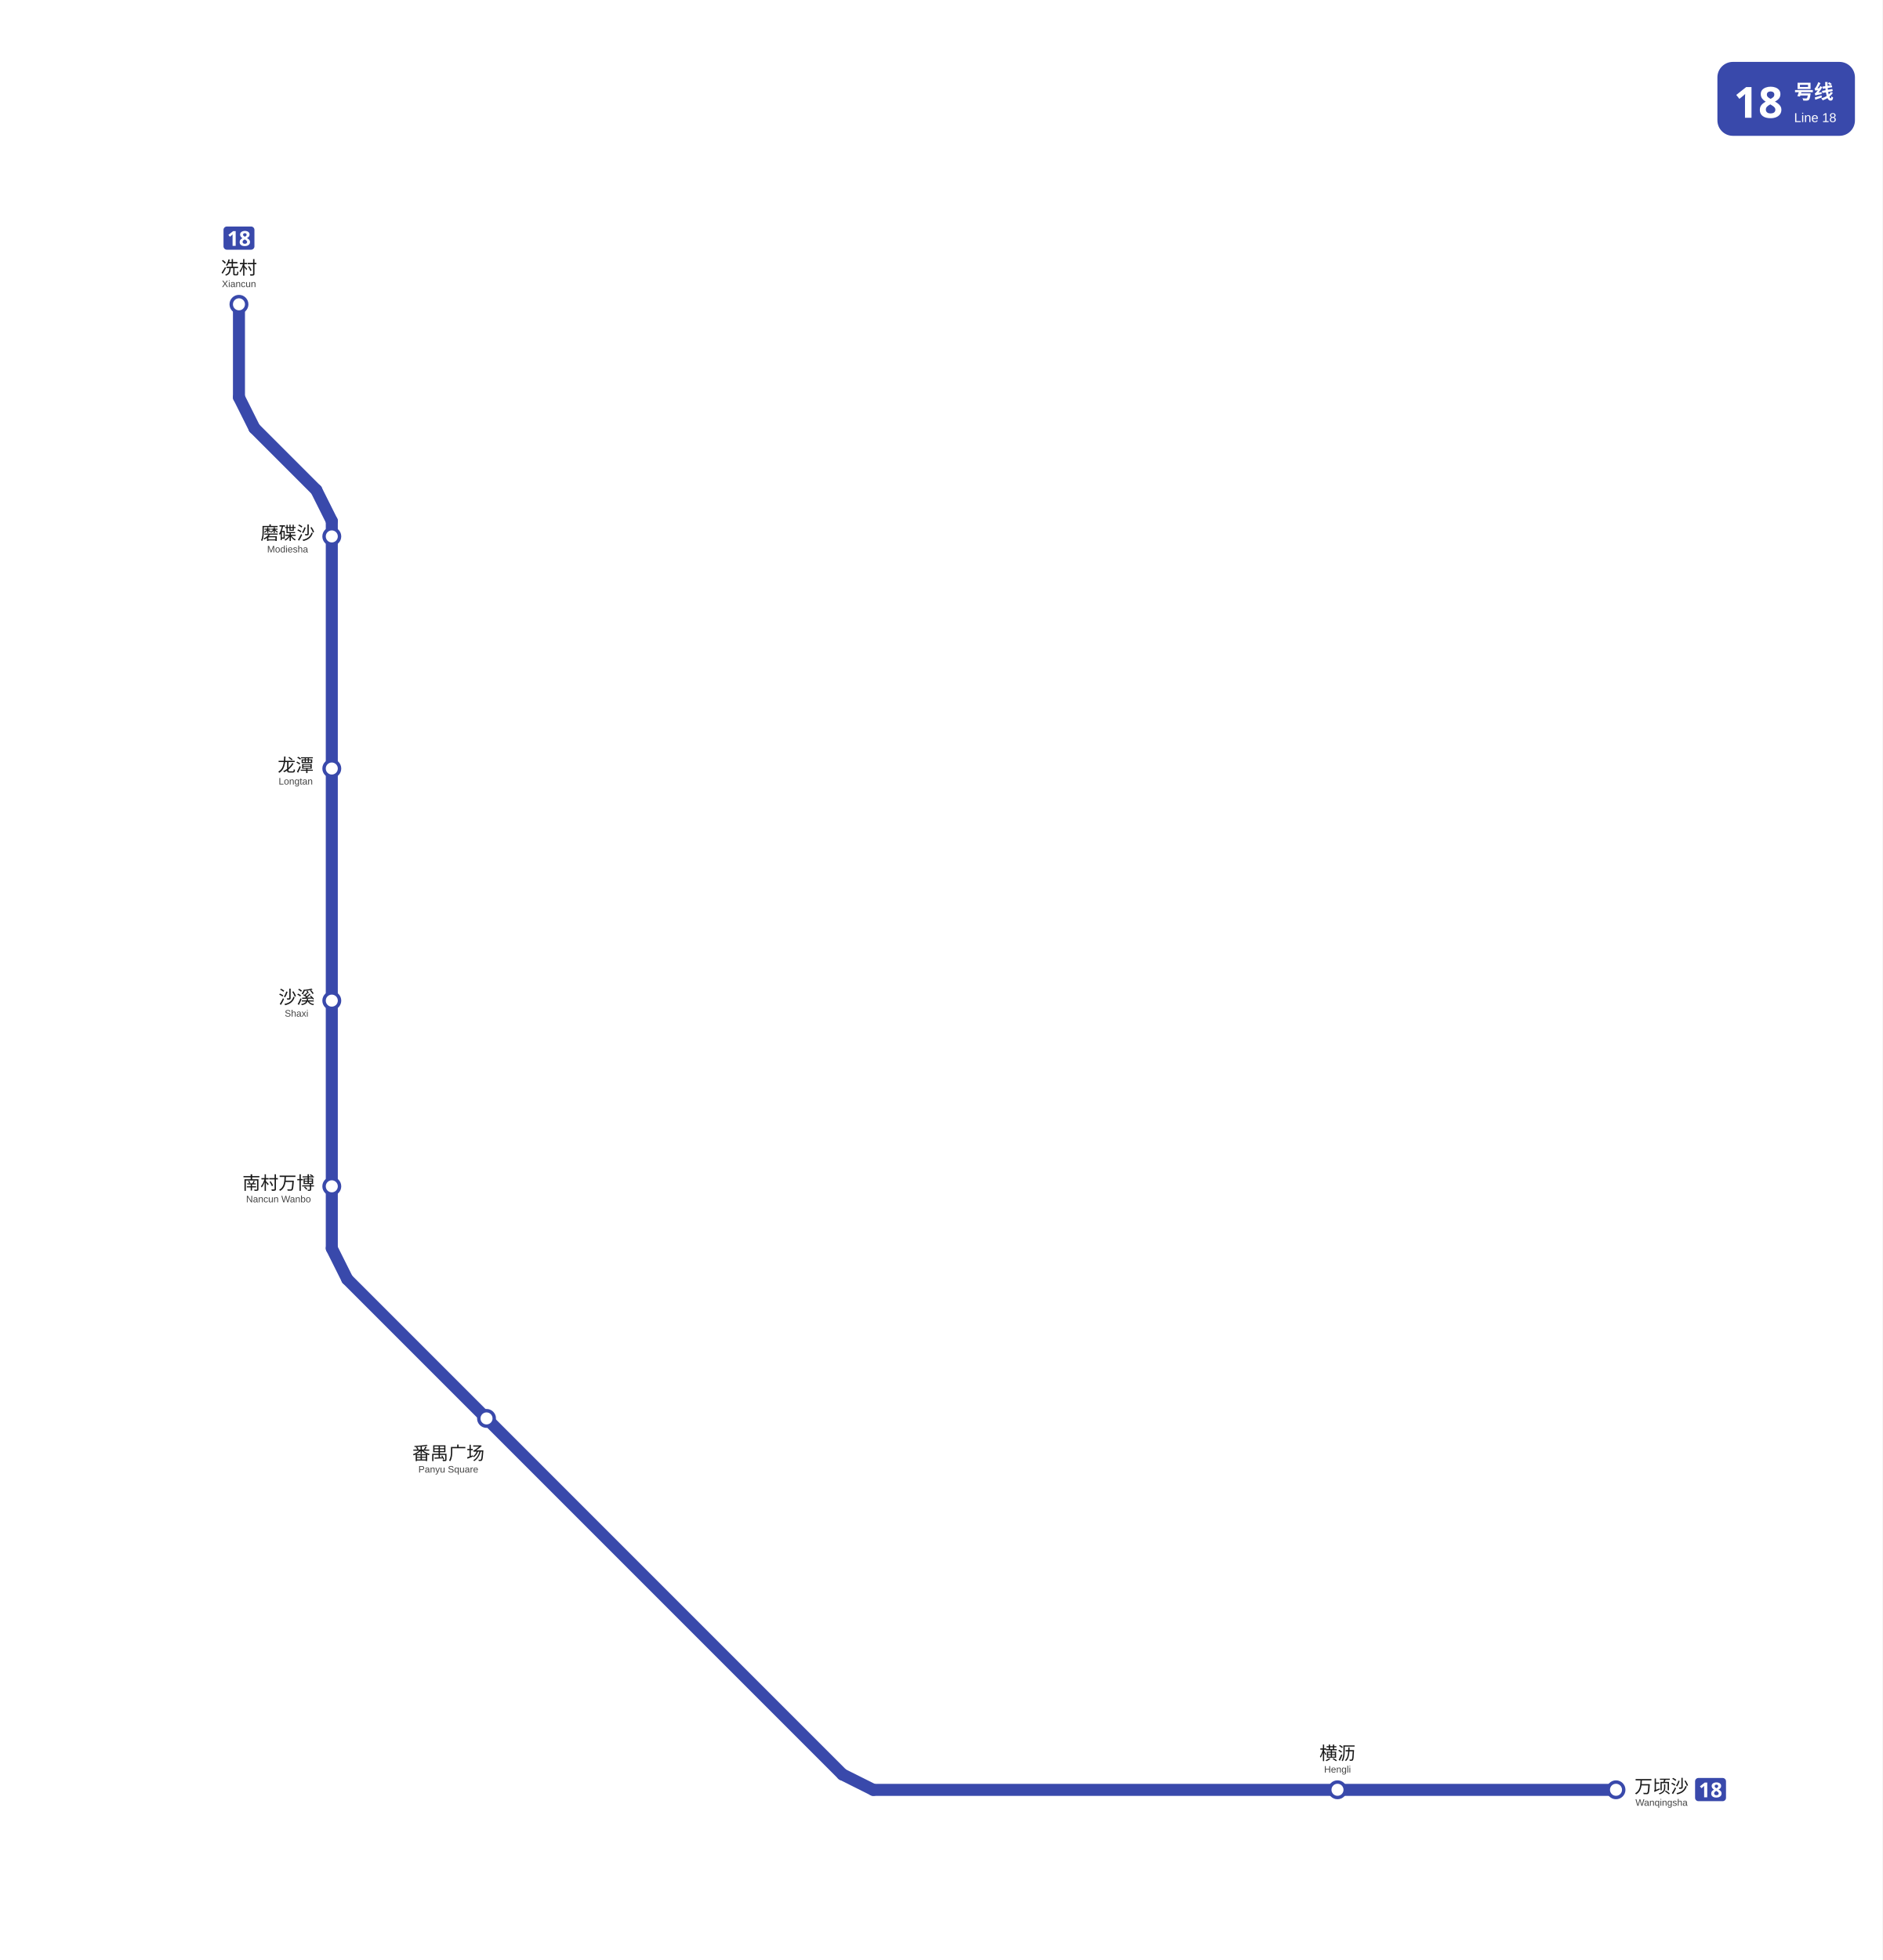
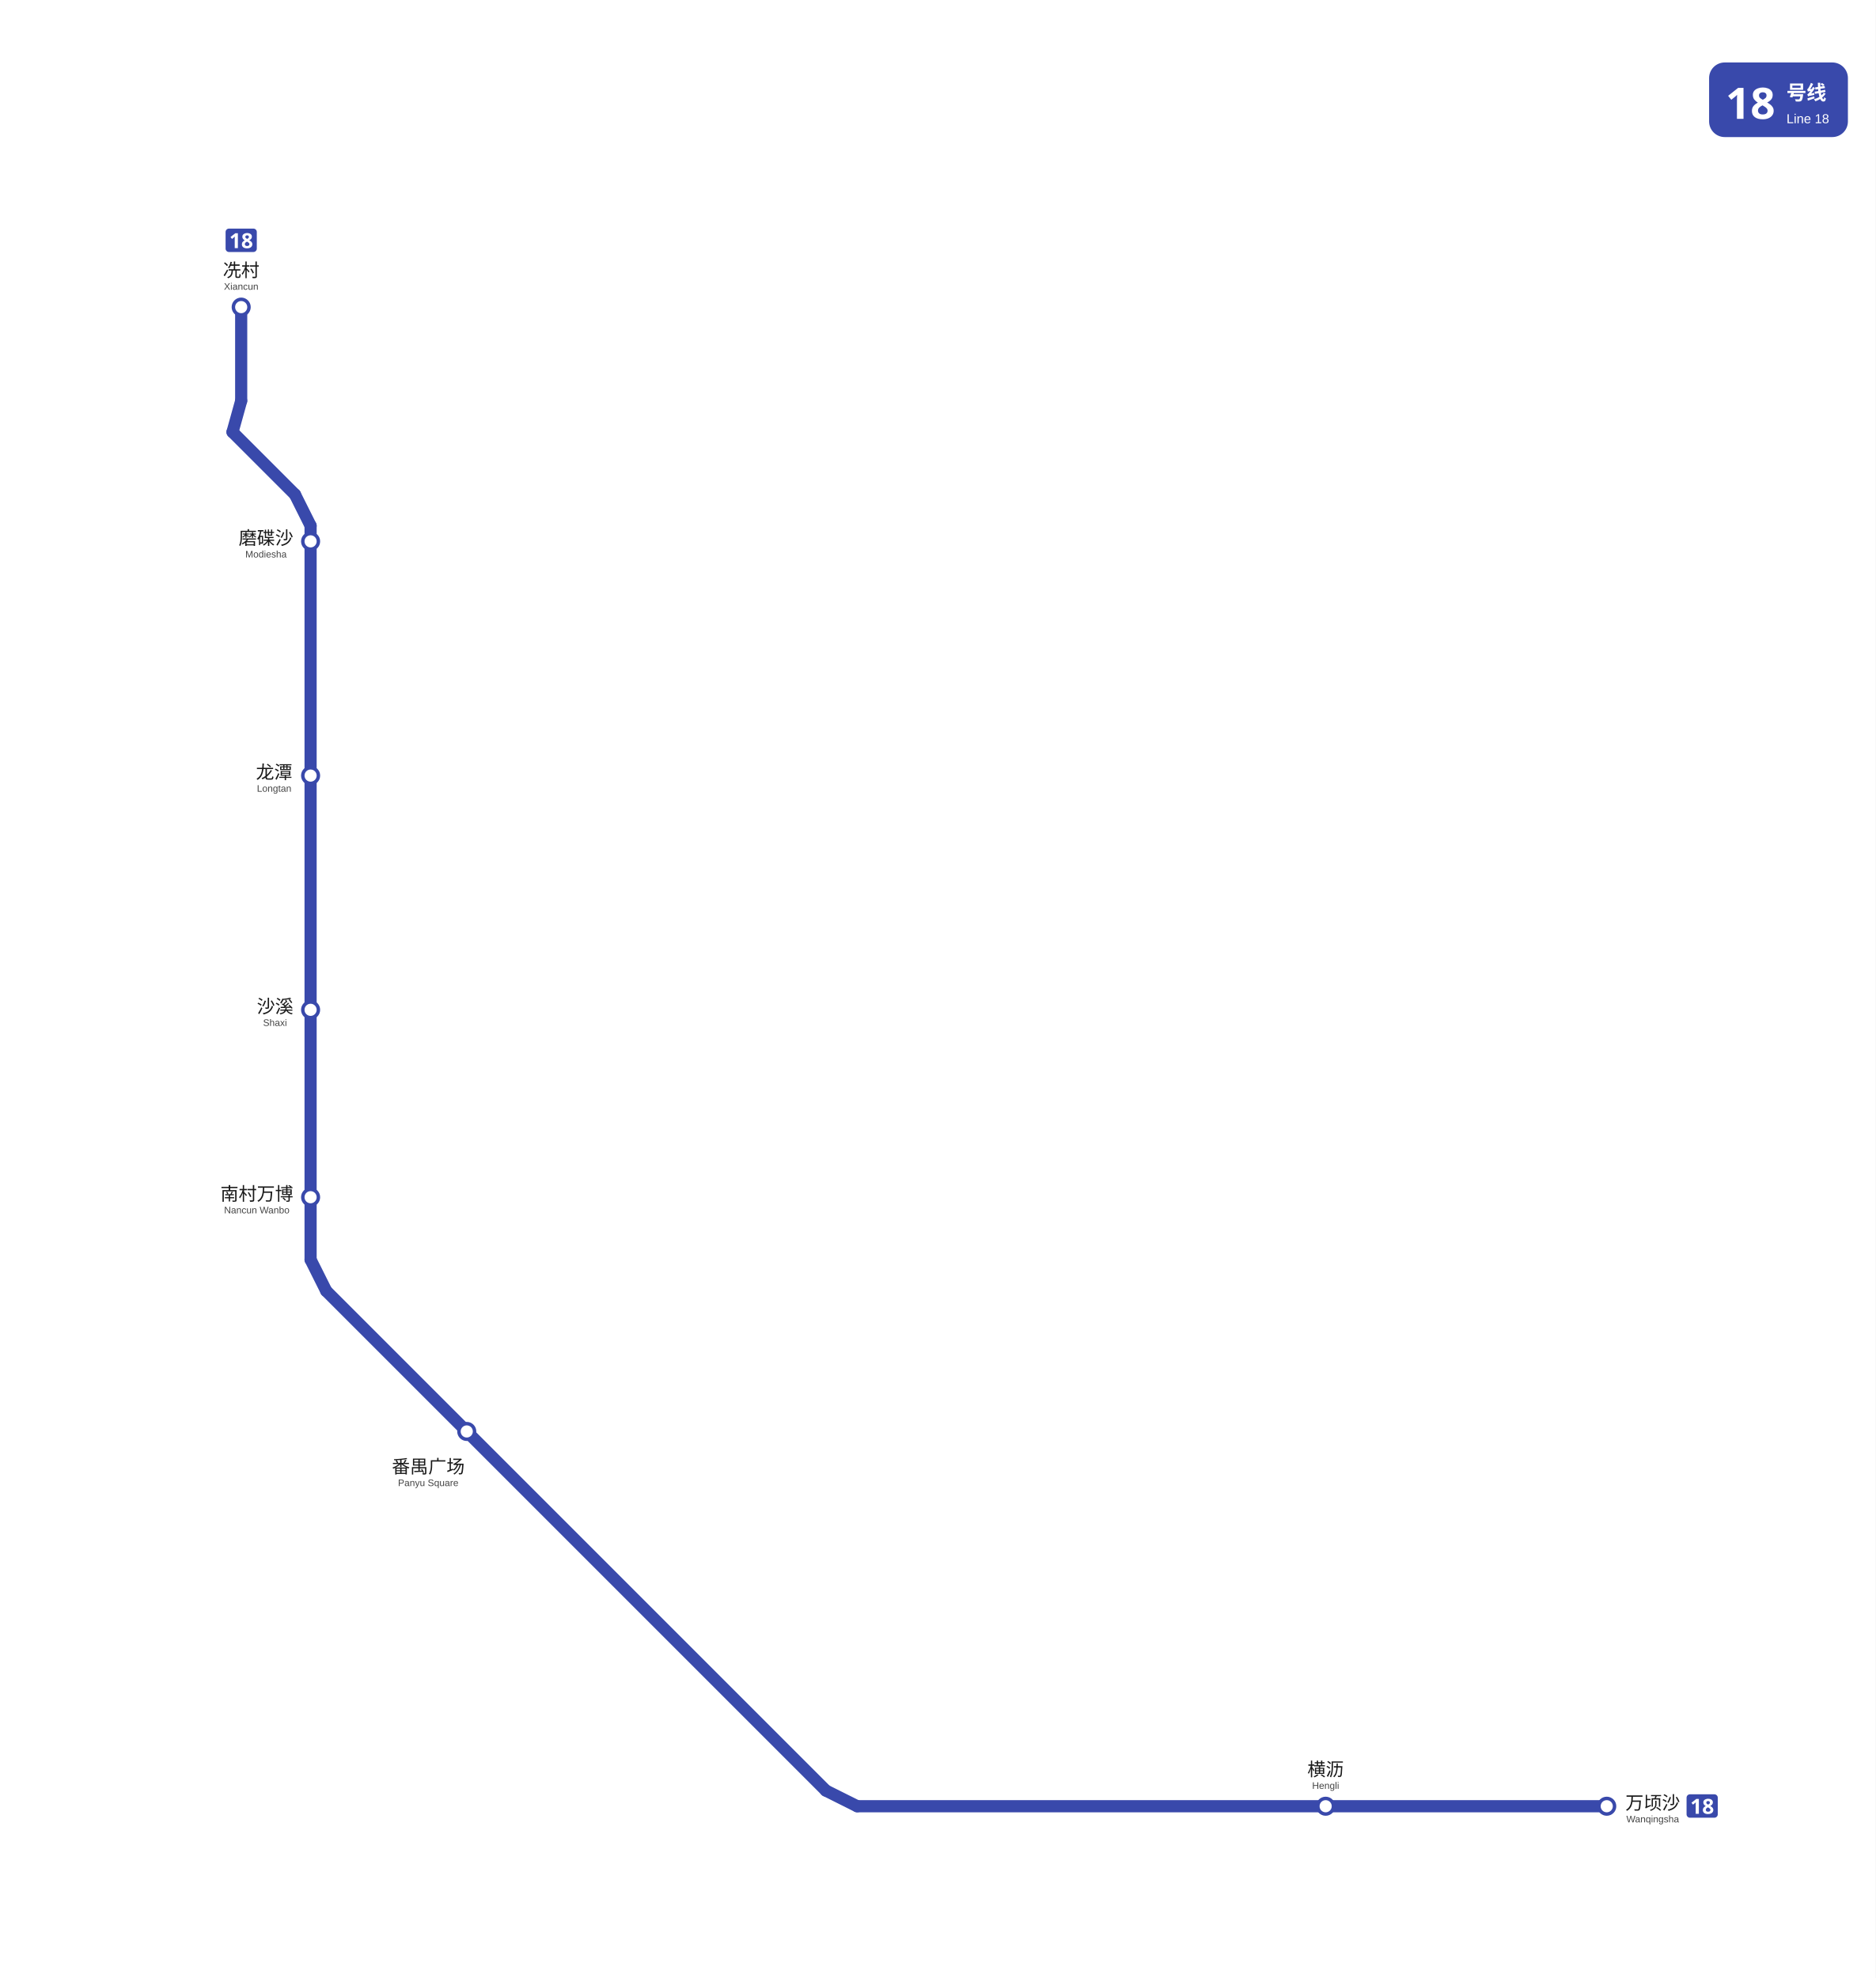
- <svg xmlns="http://www.w3.org/2000/svg" viewBox="1575.5 833.2 1095.0 1140.0" data-pins="万顷沙,冼村,南村万博,横沥,沙溪,番禺广场,磨碟沙,龙潭" width="1095" height="1140">
-   <rect x="1575.5" y="833.2" width="1094.995" height="1140.0" fill="#ffffff" />
+ <svg xmlns="http://www.w3.org/2000/svg" viewBox="1589.5 833.2 1081.0 1140.0" data-pins="万顷沙,冼村,南村万博,横沥,沙溪,番禺广场,磨碟沙,龙潭" width="1081" height="1140">
+   <rect x="1589.5" y="833.2" width="1080.995" height="1140.0" fill="#ffffff" />
  <g id="走廊">
-     <line x1="1768.50" y1="1559.25" x2="1768.50" y2="1136.25" style="fill:none;stroke:#3949AB;stroke-width:7;stroke-linecap:round" />
-     <line x1="2065.50" y1="1865.25" x2="1777.50" y2="1577.25" style="fill:none;stroke:#3949AB;stroke-width:7;stroke-linecap:round" />
-     <line x1="2083.50" y1="1874.25" x2="2515.50" y2="1874.25" style="fill:none;stroke:#3949AB;stroke-width:7;stroke-linecap:round" />
-     <line x1="1714.50" y1="1064.25" x2="1714.50" y2="1010.25" style="fill:none;stroke:#3949AB;stroke-width:7;stroke-linecap:round" />
-     <line x1="1759.50" y1="1118.25" x2="1723.50" y2="1082.25" style="fill:none;stroke:#3949AB;stroke-width:7;stroke-linecap:round" />
-     <line x1="1768.50" y1="1559.25" x2="1777.50" y2="1577.25" style="fill:none;stroke:#3949AB;stroke-width:7;stroke-linecap:round" />
-     <line x1="2083.50" y1="1874.25" x2="2065.50" y2="1865.25" style="fill:none;stroke:#3949AB;stroke-width:7;stroke-linecap:round" />
-     <line x1="1768.50" y1="1136.25" x2="1759.50" y2="1118.25" style="fill:none;stroke:#3949AB;stroke-width:7;stroke-linecap:round" />
-     <line x1="1714.50" y1="1064.25" x2="1723.50" y2="1082.25" style="fill:none;stroke:#3949AB;stroke-width:7;stroke-linecap:round" />
+     <line x1="1728.50" y1="1010.20" x2="1728.50" y2="1064.20" style="fill:none;stroke:#3949AB;stroke-width:7;stroke-linecap:round" />
+     <line x1="1728.50" y1="1064.20" x2="1723.50" y2="1082.20" style="fill:none;stroke:#3949AB;stroke-width:7;stroke-linecap:round" />
+     <line x1="1723.50" y1="1082.20" x2="1759.50" y2="1118.20" style="fill:none;stroke:#3949AB;stroke-width:7;stroke-linecap:round" />
+     <line x1="1759.50" y1="1118.20" x2="1768.50" y2="1136.20" style="fill:none;stroke:#3949AB;stroke-width:7;stroke-linecap:round" />
+     <line x1="1768.50" y1="1136.20" x2="1768.50" y2="1559.20" style="fill:none;stroke:#3949AB;stroke-width:7;stroke-linecap:round" />
+     <line x1="1768.50" y1="1559.20" x2="1777.50" y2="1577.20" style="fill:none;stroke:#3949AB;stroke-width:7;stroke-linecap:round" />
+     <line x1="1777.50" y1="1577.20" x2="2065.50" y2="1865.20" style="fill:none;stroke:#3949AB;stroke-width:7;stroke-linecap:round" />
+     <line x1="2065.50" y1="1865.20" x2="2083.50" y2="1874.20" style="fill:none;stroke:#3949AB;stroke-width:7;stroke-linecap:round" />
+     <line x1="2083.50" y1="1874.20" x2="2515.50" y2="1874.20" style="fill:none;stroke:#3949AB;stroke-width:7;stroke-linecap:round" />
  </g>
  <g id="站圆">
    <circle cx="2515.5" cy="1874.2" r="4.5" data-nm="万顷沙" style="fill:#FFFFFF;stroke:#3949AB;stroke-width:2" />
    <circle cx="2353.5" cy="1874.2" r="4.5" data-nm="横沥" style="fill:#FFFFFF;stroke:#3949AB;stroke-width:2" />
    <circle cx="1858.5" cy="1658.2" r="4.5" data-nm="番禺广场" style="fill:#FFFFFF;stroke:#3949AB;stroke-width:2" />
    <circle cx="1768.5" cy="1523.2" r="4.5" data-nm="南村万博" style="fill:#FFFFFF;stroke:#3949AB;stroke-width:2" />
    <circle cx="1768.5" cy="1415.2" r="4.5" data-nm="沙溪" style="fill:#FFFFFF;stroke:#3949AB;stroke-width:2" />
    <circle cx="1768.5" cy="1280.2" r="4.5" data-nm="龙潭" style="fill:#FFFFFF;stroke:#3949AB;stroke-width:2" />
    <circle cx="1768.5" cy="1145.2" r="4.5" data-nm="磨碟沙" style="fill:#FFFFFF;stroke:#3949AB;stroke-width:2" />
-     <circle cx="1714.5" cy="1010.2" r="4.5" data-nm="冼村" style="fill:#FFFFFF;stroke:#3949AB;stroke-width:2" />
+     <circle cx="1728.5" cy="1010.2" r="4.5" data-nm="冼村" style="fill:#FFFFFF;stroke:#3949AB;stroke-width:2" />
  </g>
  <g id="线路徽标">
    <g data-badge="header" transform="translate(2574.49 869.2)" data-ink="#FFFFFF" data-box="2574.5,869.2,2654.5,912.2" data-chip="2574.5,869.2,2654.5,912.2">
      <rect x="0" y="0" width="80.0" height="43.0" rx="9.0" fill="#3949AB" />
      <text x="9.5" y="32.5" font-family="'Microsoft YaHei', sans-serif" font-size="25" font-weight="bold" fill="#FFFFFF">18</text>
      <text x="44.6" y="21.5" font-family="'Microsoft YaHei', sans-serif" font-size="11.5" font-weight="600" fill="#FFFFFF">号线</text>
      <text x="44.6" y="35.0" font-family="Arial, sans-serif" font-size="7.5" fill="#FFFFFF">Line 18</text>
    </g>
    <g data-badge="chip" transform="translate(2561.5 1867.33)" data-box="2561.5,1867.3,2579.5,1881.1">
      <path d="M16.04 13.49h-14.09c-1.07 0 -1.95 -0.88 -1.95 -1.95v-9.59c0 -1.07 0.88 -1.95 1.95 -1.95h14.09c1.07 0 1.95 0.88 1.95 1.95v9.59C17.99 12.61 17.11 13.49 16.04 13.49z" fill="#3949AB" />
      <path d="M7.08 11.24h-1.81v-4.96c0 -0.2 0 -0.47 0.01 -0.81c0.01 -0.34 0.02 -0.64 0.04 -0.89c-0.04 0.05 -0.13 0.13 -0.26 0.26c-0.13 0.12 -0.25 0.23 -0.37 0.33l-0.98 0.79l-0.88 -1.09l2.76 -2.2h1.49V11.24z" fill="#FFFFFF" />
      <path d="M12.42 2.56c0.5 0 0.95 0.08 1.36 0.23c0.41 0.15 0.74 0.38 1 0.69s0.38 0.69 0.38 1.15c0 0.52 -0.15 0.94 -0.44 1.27s-0.66 0.6 -1.1 0.82c0.3 0.16 0.59 0.35 0.87 0.56s0.5 0.46 0.67 0.75s0.26 0.62 0.26 1c0 0.47 -0.13 0.88 -0.38 1.24c-0.25 0.35 -0.6 0.62 -1.06 0.82c-0.45 0.19 -0.97 0.29 -1.57 0.29c-0.96 0 -1.7 -0.2 -2.23 -0.61s-0.79 -0.97 -0.79 -1.68c0 -0.58 0.16 -1.06 0.48 -1.42s0.71 -0.66 1.16 -0.88c-0.38 -0.24 -0.71 -0.53 -0.98 -0.87s-0.4 -0.77 -0.4 -1.28c0 -0.45 0.13 -0.83 0.38 -1.13s0.59 -0.54 1.01 -0.69C11.49 2.64 11.94 2.56 12.42 2.56zM11.09 8.96c0 0.31 0.11 0.57 0.33 0.77c0.22 0.2 0.55 0.3 0.98 0.3c0.45 0 0.78 -0.1 1.01 -0.29c0.22 -0.19 0.34 -0.45 0.34 -0.77c0 -0.22 -0.06 -0.41 -0.19 -0.57s-0.29 -0.31 -0.48 -0.44s-0.38 -0.25 -0.58 -0.37l-0.16 -0.08c-0.38 0.18 -0.68 0.38 -0.91 0.61C11.2 8.35 11.09 8.63 11.09 8.96zM12.41 3.88c-0.3 0 -0.54 0.08 -0.74 0.23c-0.2 0.16 -0.29 0.37 -0.29 0.64c0 0.3 0.1 0.54 0.31 0.72c0.21 0.18 0.45 0.34 0.73 0.48c0.27 -0.13 0.51 -0.28 0.72 -0.46c0.21 -0.18 0.31 -0.43 0.31 -0.74c0 -0.27 -0.1 -0.49 -0.3 -0.64C12.95 3.96 12.71 3.88 12.41 3.88z" fill="#FFFFFF" />
    </g>
-     <g data-badge="chip" transform="translate(1705.51 964.95)" data-box="1705.5,965.0,1723.5,978.7">
+     <g data-badge="chip" transform="translate(1719.51 964.95)" data-box="1719.5,965.0,1737.5,978.7">
      <path d="M16.04 13.49h-14.09c-1.07 0 -1.95 -0.88 -1.95 -1.95v-9.59c0 -1.07 0.88 -1.95 1.95 -1.95h14.09c1.07 0 1.95 0.88 1.95 1.95v9.59C17.99 12.61 17.11 13.49 16.04 13.49z" fill="#3949AB" />
      <path d="M7.08 11.24h-1.81v-4.96c0 -0.2 0 -0.47 0.01 -0.81c0.01 -0.34 0.02 -0.64 0.04 -0.89c-0.04 0.05 -0.13 0.13 -0.26 0.26c-0.13 0.12 -0.25 0.23 -0.37 0.33l-0.98 0.79l-0.88 -1.09l2.76 -2.2h1.49V11.24z" fill="#FFFFFF" />
      <path d="M12.42 2.56c0.5 0 0.95 0.08 1.36 0.23c0.41 0.15 0.74 0.38 1 0.69s0.38 0.69 0.38 1.15c0 0.52 -0.15 0.94 -0.44 1.27s-0.66 0.6 -1.1 0.82c0.3 0.16 0.59 0.35 0.87 0.56s0.5 0.46 0.67 0.75s0.26 0.62 0.26 1c0 0.47 -0.13 0.88 -0.38 1.24c-0.25 0.35 -0.6 0.62 -1.06 0.82c-0.45 0.19 -0.97 0.29 -1.57 0.29c-0.96 0 -1.7 -0.2 -2.23 -0.61s-0.79 -0.97 -0.79 -1.68c0 -0.58 0.16 -1.06 0.48 -1.42s0.71 -0.66 1.16 -0.88c-0.38 -0.24 -0.71 -0.53 -0.98 -0.87s-0.4 -0.77 -0.4 -1.28c0 -0.45 0.13 -0.83 0.38 -1.13s0.59 -0.54 1.01 -0.69C11.49 2.64 11.94 2.56 12.42 2.56zM11.09 8.96c0 0.31 0.11 0.57 0.33 0.77c0.22 0.2 0.55 0.3 0.98 0.3c0.45 0 0.78 -0.1 1.01 -0.29c0.22 -0.19 0.34 -0.45 0.34 -0.77c0 -0.22 -0.06 -0.41 -0.19 -0.57s-0.29 -0.31 -0.48 -0.44s-0.38 -0.25 -0.58 -0.37l-0.16 -0.08c-0.38 0.18 -0.68 0.38 -0.91 0.61C11.2 8.35 11.09 8.63 11.09 8.96zM12.41 3.88c-0.3 0 -0.54 0.08 -0.74 0.23c-0.2 0.16 -0.29 0.37 -0.29 0.64c0 0.3 0.1 0.54 0.31 0.72c0.21 0.18 0.45 0.34 0.73 0.48c0.27 -0.13 0.51 -0.28 0.72 -0.46c0.21 -0.18 0.31 -0.43 0.31 -0.74c0 -0.27 -0.1 -0.49 -0.3 -0.64C12.95 3.96 12.71 3.88 12.41 3.88z" fill="#FFFFFF" />
    </g>
  </g>
  <g id="站名标注" font-family="'Microsoft YaHei', 'PingFang SC', sans-serif">
    <text x="2542.0" y="1876.0" text-anchor="middle" font-size="10.5" font-weight="500" fill="#1a1a1a">万顷沙</text>
    <text x="2542.0" y="1883.5" text-anchor="middle" font-size="5.5" font-family="Arial, sans-serif" fill="#444444">Wanqingsha</text>
    <text x="2353.5" y="1856.7" text-anchor="middle" font-size="10.5" font-weight="500" fill="#1a1a1a">横沥</text>
    <text x="2353.5" y="1864.2" text-anchor="middle" font-size="5.5" font-family="Arial, sans-serif" fill="#444444">Hengli</text>
    <text x="1836.3" y="1682.2" text-anchor="middle" font-size="10.5" font-weight="500" fill="#1a1a1a">番禺广场</text>
    <text x="1836.3" y="1689.7" text-anchor="middle" font-size="5.5" font-family="Arial, sans-serif" fill="#444444">Panyu Square</text>
    <text x="1737.5" y="1525.0" text-anchor="middle" font-size="10.5" font-weight="500" fill="#1a1a1a">南村万博</text>
    <text x="1737.5" y="1532.5" text-anchor="middle" font-size="5.5" font-family="Arial, sans-serif" fill="#444444">Nancun Wanbo</text>
    <text x="1748.0" y="1417.0" text-anchor="middle" font-size="10.5" font-weight="500" fill="#1a1a1a">沙溪</text>
    <text x="1748.0" y="1424.5" text-anchor="middle" font-size="5.5" font-family="Arial, sans-serif" fill="#444444">Shaxi</text>
    <text x="1747.5" y="1282.0" text-anchor="middle" font-size="10.5" font-weight="500" fill="#1a1a1a">龙潭</text>
    <text x="1747.5" y="1289.5" text-anchor="middle" font-size="5.5" font-family="Arial, sans-serif" fill="#444444">Longtan</text>
    <text x="1742.8" y="1147.0" text-anchor="middle" font-size="10.5" font-weight="500" fill="#1a1a1a">磨碟沙</text>
    <text x="1742.8" y="1154.5" text-anchor="middle" font-size="5.5" font-family="Arial, sans-serif" fill="#444444">Modiesha</text>
-     <text x="1714.5" y="992.7" text-anchor="middle" font-size="10.5" font-weight="500" fill="#1a1a1a">冼村</text>
-     <text x="1714.5" y="1000.2" text-anchor="middle" font-size="5.5" font-family="Arial, sans-serif" fill="#444444">Xiancun</text>
+     <text x="1728.5" y="992.7" text-anchor="middle" font-size="10.5" font-weight="500" fill="#1a1a1a">冼村</text>
+     <text x="1728.5" y="1000.2" text-anchor="middle" font-size="5.5" font-family="Arial, sans-serif" fill="#444444">Xiancun</text>
  </g>
</svg>
